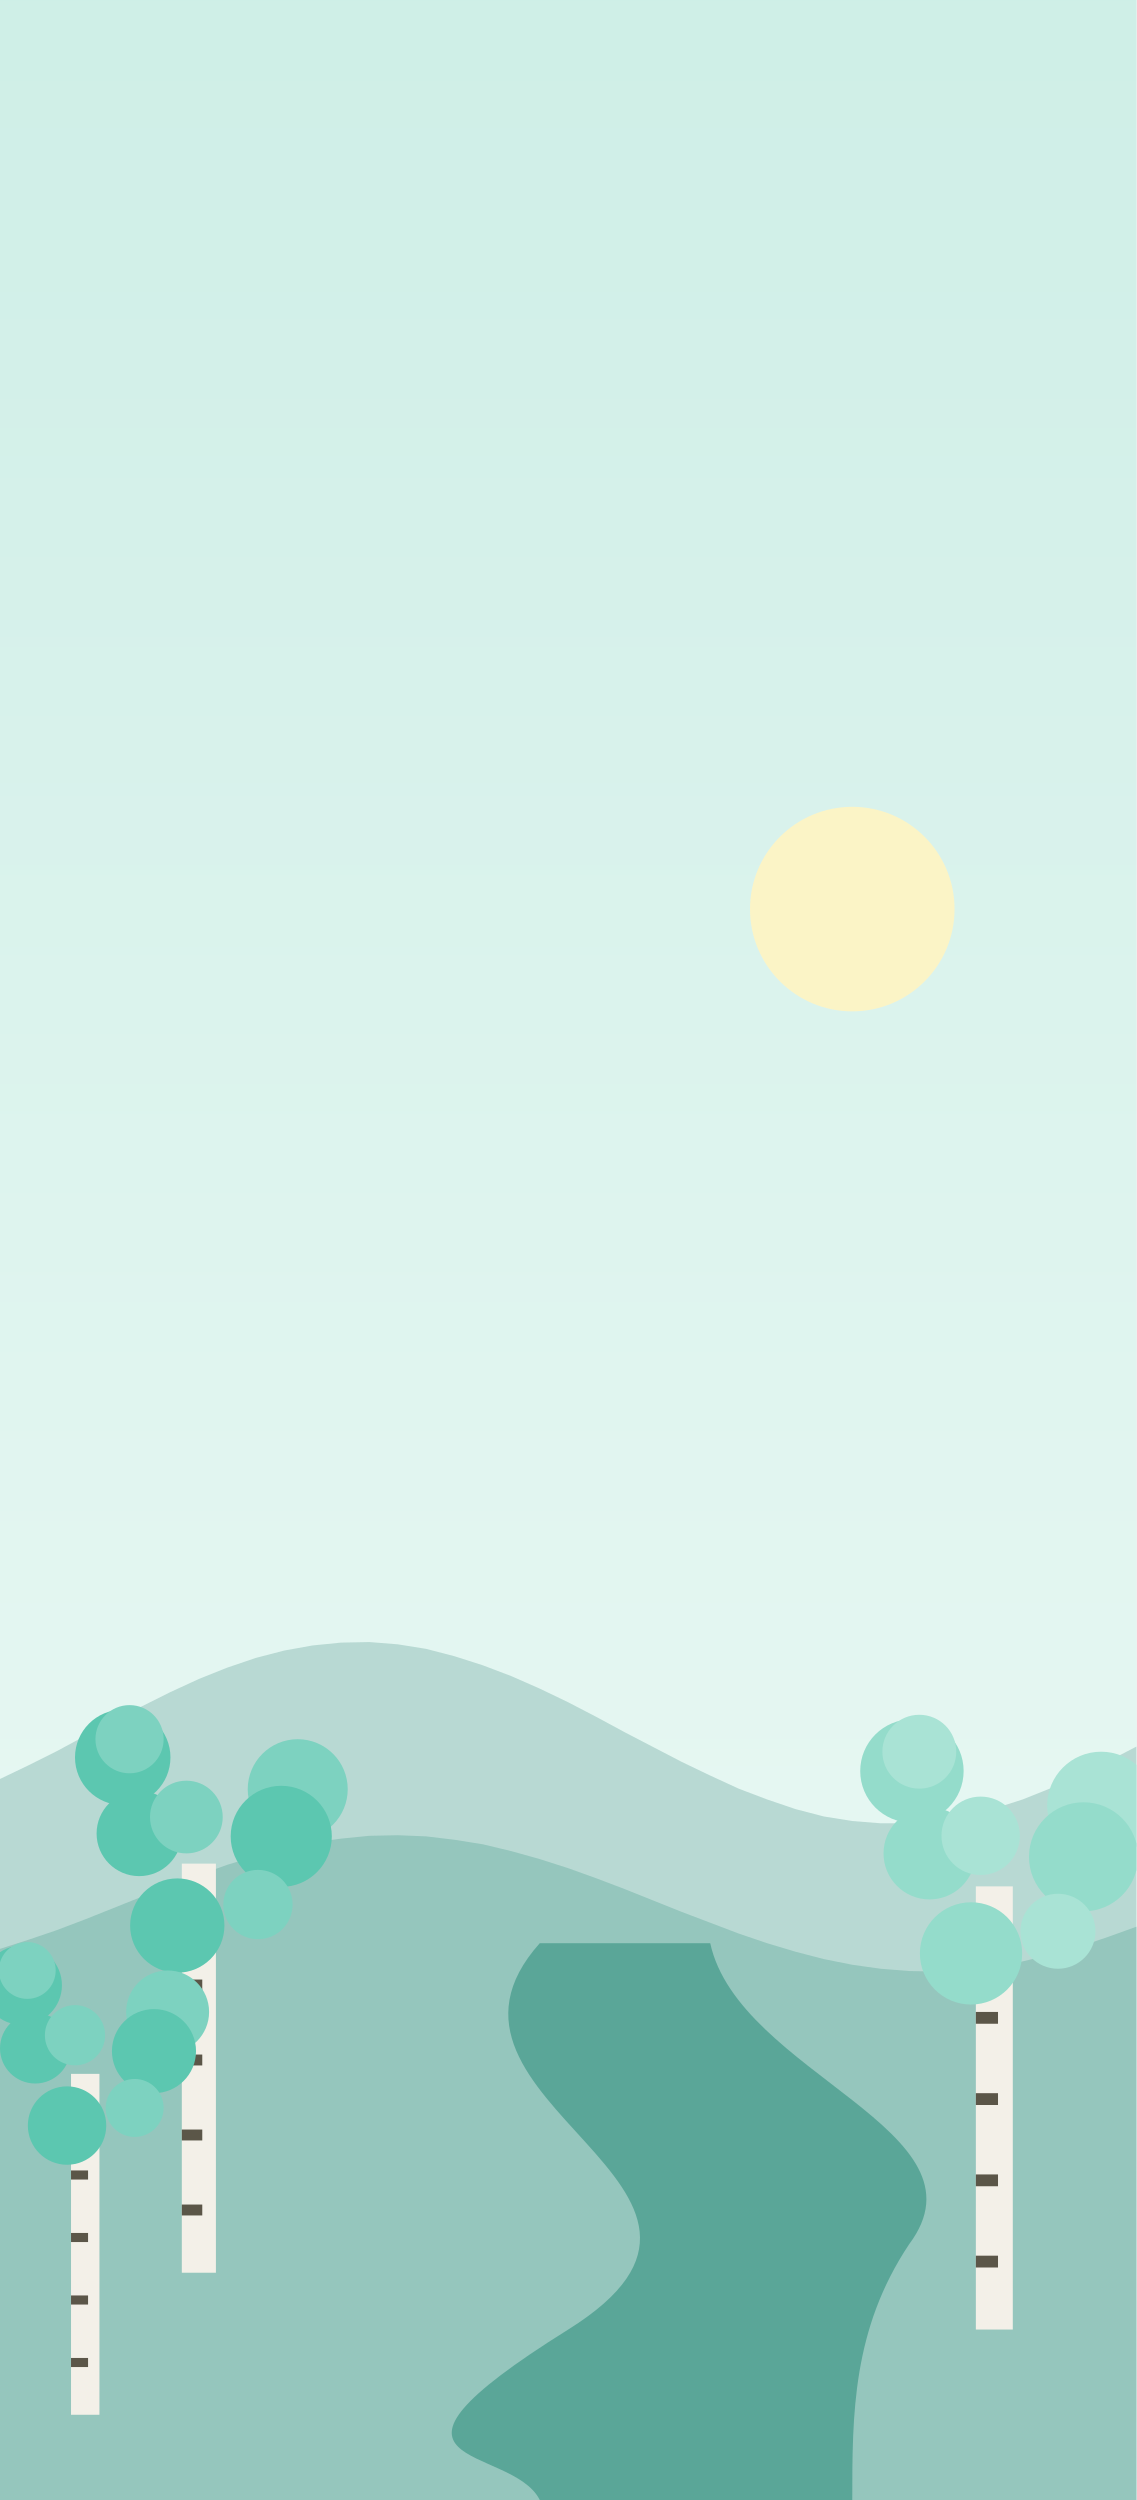
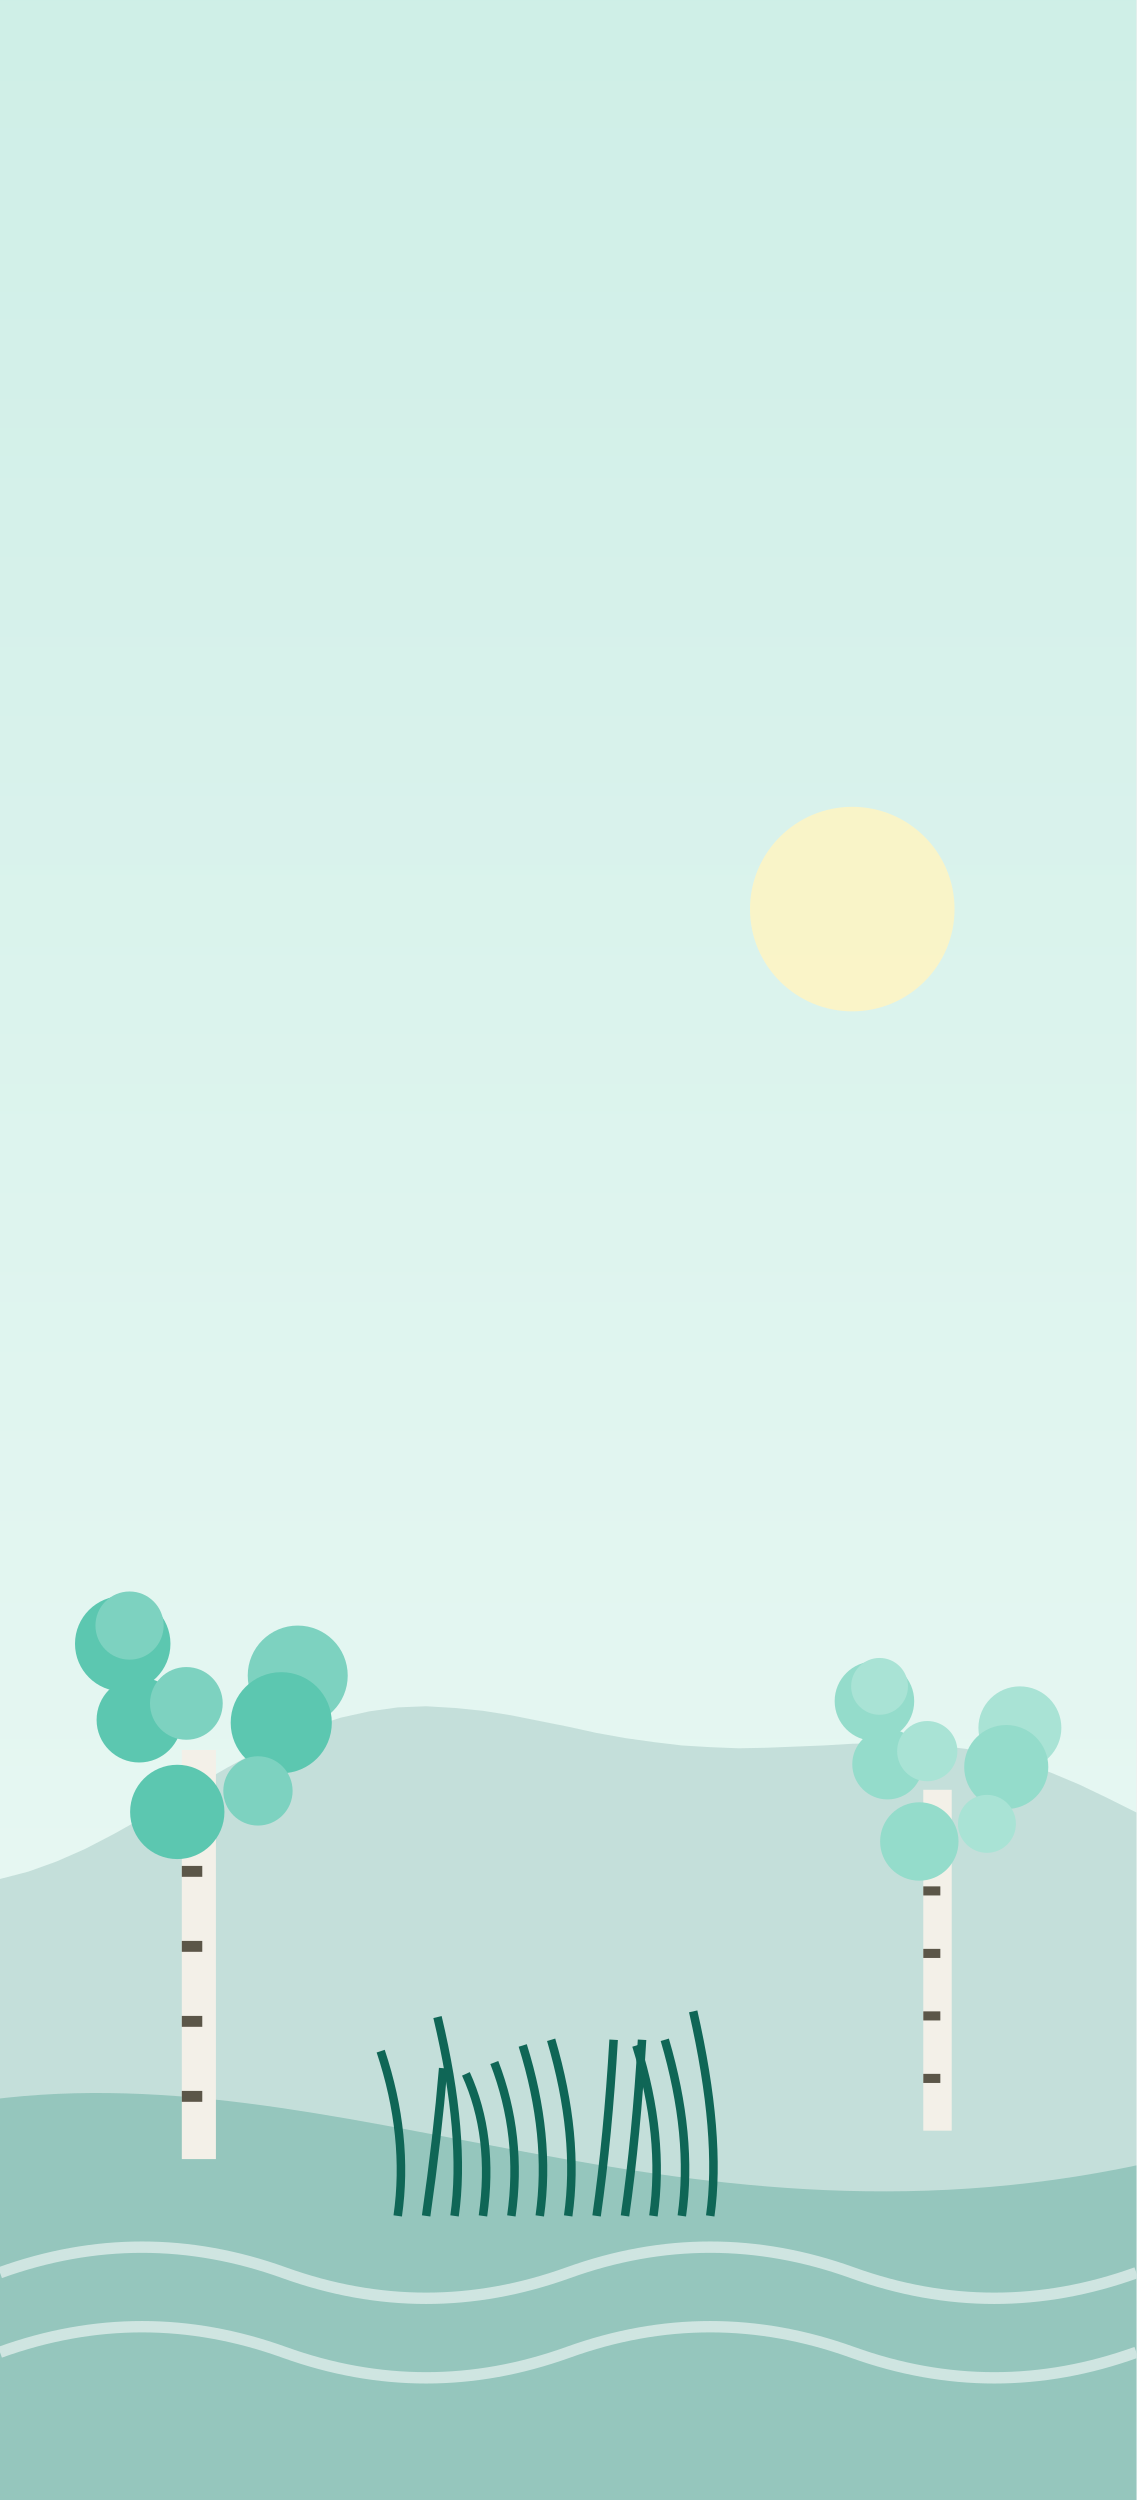
<svg xmlns="http://www.w3.org/2000/svg" viewBox="0 -80 200 440" preserveAspectRatio="xMidYMax slice">
  <defs>
-     <linearGradient id="g27" x1="0" y1="0" x2="0" y2="1">
+     <linearGradient id="g45" x1="0" y1="0" x2="0" y2="1">
      <stop offset="0" stop-color="#cdeee6" />
      <stop offset="1" stop-color="#eefaf6" />
    </linearGradient>
  </defs>
-   <rect y="-100" width="200" height="460" fill="url(#g27)" />
-   <circle cx="150" cy="80" r="18" fill="#fff4c2" opacity="0.9" />
-   <path d="M-5 360 L-5 225 L-5 235.3 L0 233.1 L5 230.7 L10 228.2 L15 225.5 L20 222.9 L25 220.3 L30 217.8 L35 215.5 L40 213.5 L45 211.8 L50 210.5 L55 209.6 L60 209.1 L65 209.0 L70 209.4 L75 210.2 L80 211.5 L85 213.1 L90 215.0 L95 217.2 L100 219.6 L105 222.2 L110 224.9 L115 227.5 L120 230.1 L125 232.5 L130 234.8 L135 236.7 L140 238.4 L145 239.7 L150 240.5 L155 240.9 L160 240.9 L165 240.5 L170 239.6 L175 238.3 L180 236.7 L185 234.7 L190 232.4 L195 230.0 L200 227.4 L205 224.7 L205 360Z" fill="#b8d9d3" opacity="1" />
-   <path d="M-5 360 L-5 255 L-5 264.4 L0 263.0 L5 261.4 L10 259.7 L15 257.8 L20 255.8 L25 253.8 L30 251.8 L35 250.0 L40 248.2 L45 246.7 L50 245.4 L55 244.3 L60 243.6 L65 243.1 L70 243.0 L75 243.2 L80 243.8 L85 244.6 L90 245.8 L95 247.2 L100 248.8 L105 250.6 L110 252.5 L115 254.5 L120 256.5 L125 258.4 L130 260.3 L135 262.0 L140 263.5 L145 264.8 L150 265.8 L155 266.5 L160 266.9 L165 267.0 L170 266.7 L175 266.1 L180 265.2 L185 264.0 L190 262.6 L195 260.9 L200 259.1 L205 257.2 L205 360Z" fill="#95c6bd" opacity="1" />
-   <path d="M95 262 C70 290 140 305 100 330 S90 350 95 360 H150 C150 345 150 330 160 315 C175 295 130 285 125 262Z" fill="#5aa698" />
-   <rect x="32.0" y="248.0" width="6.0" height="72.0" fill="#f3f0e8" />
-   <rect x="32.0" y="308.0" width="3.6" height="1.92" fill="#5b5648" />
-   <rect x="32.0" y="294.8" width="3.6" height="1.92" fill="#5b5648" />
-   <rect x="32.0" y="281.6" width="3.6" height="1.92" fill="#5b5648" />
-   <rect x="32.0" y="268.4" width="3.6" height="1.92" fill="#5b5648" />
-   <rect x="32.0" y="255.2" width="3.6" height="1.92" fill="#5b5648" />
-   <circle cx="21.6" cy="229.3" r="8.4" fill="#5cc7b0" />
-   <circle cx="52.4" cy="234.9" r="8.8" fill="#7dd2c0" />
-   <circle cx="49.5" cy="243.2" r="8.9" fill="#5cc7b0" />
-   <circle cx="22.8" cy="226.1" r="6.0" fill="#7dd2c0" />
-   <circle cx="24.5" cy="242.7" r="7.5" fill="#5cc7b0" />
-   <circle cx="32.8" cy="239.8" r="6.4" fill="#7dd2c0" />
-   <circle cx="31.2" cy="258.9" r="8.3" fill="#5cc7b0" />
-   <circle cx="45.4" cy="255.2" r="6.1" fill="#7dd2c0" />
-   <rect x="171.75" y="252.0" width="6.5" height="78.0" fill="#f3f0e8" />
-   <rect x="171.75" y="317.0" width="3.9" height="2.08" fill="#5b5648" />
-   <rect x="171.75" y="302.7" width="3.9" height="2.08" fill="#5b5648" />
-   <rect x="171.75" y="288.4" width="3.9" height="2.08" fill="#5b5648" />
-   <rect x="171.75" y="274.1" width="3.9" height="2.08" fill="#5b5648" />
-   <rect x="171.75" y="259.8" width="3.9" height="2.08" fill="#5b5648" />
-   <circle cx="160.5" cy="231.7" r="9.1" fill="#94dccb" />
-   <circle cx="193.8" cy="237.8" r="9.5" fill="#a9e3d5" />
-   <circle cx="190.7" cy="246.8" r="9.6" fill="#94dccb" />
-   <circle cx="161.8" cy="228.3" r="6.5" fill="#a9e3d5" />
-   <circle cx="163.6" cy="246.2" r="8.1" fill="#94dccb" />
-   <circle cx="172.6" cy="243.1" r="6.9" fill="#a9e3d5" />
-   <circle cx="170.9" cy="263.8" r="9.0" fill="#94dccb" />
-   <circle cx="186.2" cy="259.9" r="6.6" fill="#a9e3d5" />
-   <rect x="12.5" y="285" width="5" height="60" fill="#f3f0e8" />
-   <rect x="12.5" y="335" width="3" height="1.6" fill="#5b5648" />
-   <rect x="12.5" y="324" width="3" height="1.6" fill="#5b5648" />
-   <rect x="12.5" y="313" width="3" height="1.6" fill="#5b5648" />
-   <rect x="12.5" y="302" width="3" height="1.6" fill="#5b5648" />
-   <rect x="12.5" y="291" width="3" height="1.6" fill="#5b5648" />
-   <circle cx="3.9" cy="269.4" r="7.0" fill="#5cc7b0" />
-   <circle cx="29.5" cy="274.1" r="7.3" fill="#7dd2c0" />
-   <circle cx="27.1" cy="281.0" r="7.4" fill="#5cc7b0" />
-   <circle cx="4.8" cy="266.8" r="5.0" fill="#7dd2c0" />
-   <circle cx="6.2" cy="280.5" r="6.2" fill="#5cc7b0" />
-   <circle cx="13.2" cy="278.2" r="5.3" fill="#7dd2c0" />
-   <circle cx="11.8" cy="294.1" r="6.9" fill="#5cc7b0" />
-   <circle cx="23.7" cy="291.0" r="5.1" fill="#7dd2c0" />
+   <rect y="-100" width="200" height="460" fill="url(#g45)" />
+   <circle cx="150" cy="80" r="18" fill="#fff4c2" opacity="0.85" />
+   <path d="M-5 360 L-5 235 L-5 251.4 L0 250.7 L5 249.4 L10 247.6 L15 245.4 L20 242.8 L25 240.0 L30 237.0 L35 234.0 L40 231.1 L45 228.4 L50 225.9 L55 223.9 L60 222.3 L65 221.2 L70 220.5 L75 220.3 L80 220.6 L85 221.1 L90 221.9 L95 222.9 L100 223.9 L105 225.0 L110 225.9 L115 226.6 L120 227.2 L125 227.5 L130 227.7 L135 227.6 L140 227.4 L145 227.2 L150 226.9 L155 226.8 L160 226.9 L165 227.2 L170 227.8 L175 228.8 L180 230.2 L185 232.0 L190 234.1 L195 236.5 L200 239.0 L205 241.7 L205 360Z" fill="#c4dfda" opacity="1" />
+   <path d="M-5 290 C60 280 120 320 205 300 V360 H-5Z" fill="#95c6bd" />
+   <path d="M0 320 Q25 311 50 320 T100 320 T150 320 T200 320" stroke="#fff" stroke-width="2" fill="none" opacity="0.55" />
+   <path d="M0 334 Q25 325 50 334 T100 334 T150 334 T200 334" stroke="#fff" stroke-width="2" fill="none" opacity="0.55" />
+   <rect x="32.0" y="228.0" width="6.0" height="72.0" fill="#f3f0e8" />
+   <rect x="32.0" y="288.0" width="3.6" height="1.92" fill="#5b5648" />
+   <rect x="32.0" y="274.8" width="3.6" height="1.92" fill="#5b5648" />
+   <rect x="32.0" y="261.6" width="3.6" height="1.92" fill="#5b5648" />
+   <rect x="32.0" y="248.4" width="3.6" height="1.92" fill="#5b5648" />
+   <rect x="32.0" y="235.2" width="3.6" height="1.92" fill="#5b5648" />
+   <circle cx="21.6" cy="209.3" r="8.4" fill="#5cc7b0" />
+   <circle cx="52.4" cy="214.9" r="8.8" fill="#7dd2c0" />
+   <circle cx="49.5" cy="223.2" r="8.9" fill="#5cc7b0" />
+   <circle cx="22.8" cy="206.1" r="6.0" fill="#7dd2c0" />
+   <circle cx="24.5" cy="222.7" r="7.5" fill="#5cc7b0" />
+   <circle cx="32.8" cy="219.8" r="6.4" fill="#7dd2c0" />
+   <circle cx="31.2" cy="238.9" r="8.3" fill="#5cc7b0" />
+   <circle cx="45.4" cy="235.2" r="6.1" fill="#7dd2c0" />
+   <rect x="162.5" y="235" width="5" height="60" fill="#f3f0e8" />
+   <rect x="162.5" y="285" width="3" height="1.6" fill="#5b5648" />
+   <rect x="162.5" y="274" width="3" height="1.6" fill="#5b5648" />
+   <rect x="162.5" y="263" width="3" height="1.6" fill="#5b5648" />
+   <rect x="162.5" y="252" width="3" height="1.6" fill="#5b5648" />
+   <rect x="162.5" y="241" width="3" height="1.6" fill="#5b5648" />
+   <circle cx="153.9" cy="219.4" r="7.0" fill="#94dccb" />
+   <circle cx="179.5" cy="224.1" r="7.3" fill="#a9e3d5" />
+   <circle cx="177.1" cy="231.0" r="7.4" fill="#94dccb" />
+   <circle cx="154.8" cy="216.8" r="5.0" fill="#a9e3d5" />
+   <circle cx="156.2" cy="230.5" r="6.2" fill="#94dccb" />
+   <circle cx="163.2" cy="228.2" r="5.3" fill="#a9e3d5" />
+   <circle cx="161.8" cy="244.1" r="6.9" fill="#94dccb" />
+   <circle cx="173.7" cy="241.0" r="5.1" fill="#a9e3d5" />
+   <path d="M70 310 q2 -14 -3 -29" stroke="#0f6656" stroke-width="1.5" fill="none" />
+   <path d="M75 310 q2 -14 3 -26" stroke="#0f6656" stroke-width="1.5" fill="none" />
+   <path d="M80 310 q2 -14 -3 -35" stroke="#0f6656" stroke-width="1.5" fill="none" />
+   <path d="M85 310 q2 -14 -3 -25" stroke="#0f6656" stroke-width="1.5" fill="none" />
+   <path d="M90 310 q2 -14 -3 -27" stroke="#0f6656" stroke-width="1.5" fill="none" />
+   <path d="M95 310 q2 -14 -3 -30" stroke="#0f6656" stroke-width="1.5" fill="none" />
+   <path d="M100 310 q2 -14 -3 -31" stroke="#0f6656" stroke-width="1.5" fill="none" />
+   <path d="M105 310 q2 -14 3 -31" stroke="#0f6656" stroke-width="1.5" fill="none" />
+   <path d="M110 310 q2 -14 3 -31" stroke="#0f6656" stroke-width="1.5" fill="none" />
+   <path d="M115 310 q2 -14 -3 -30" stroke="#0f6656" stroke-width="1.5" fill="none" />
+   <path d="M120 310 q2 -14 -3 -31" stroke="#0f6656" stroke-width="1.5" fill="none" />
+   <path d="M125 310 q2 -14 -3 -36" stroke="#0f6656" stroke-width="1.5" fill="none" />
</svg>
